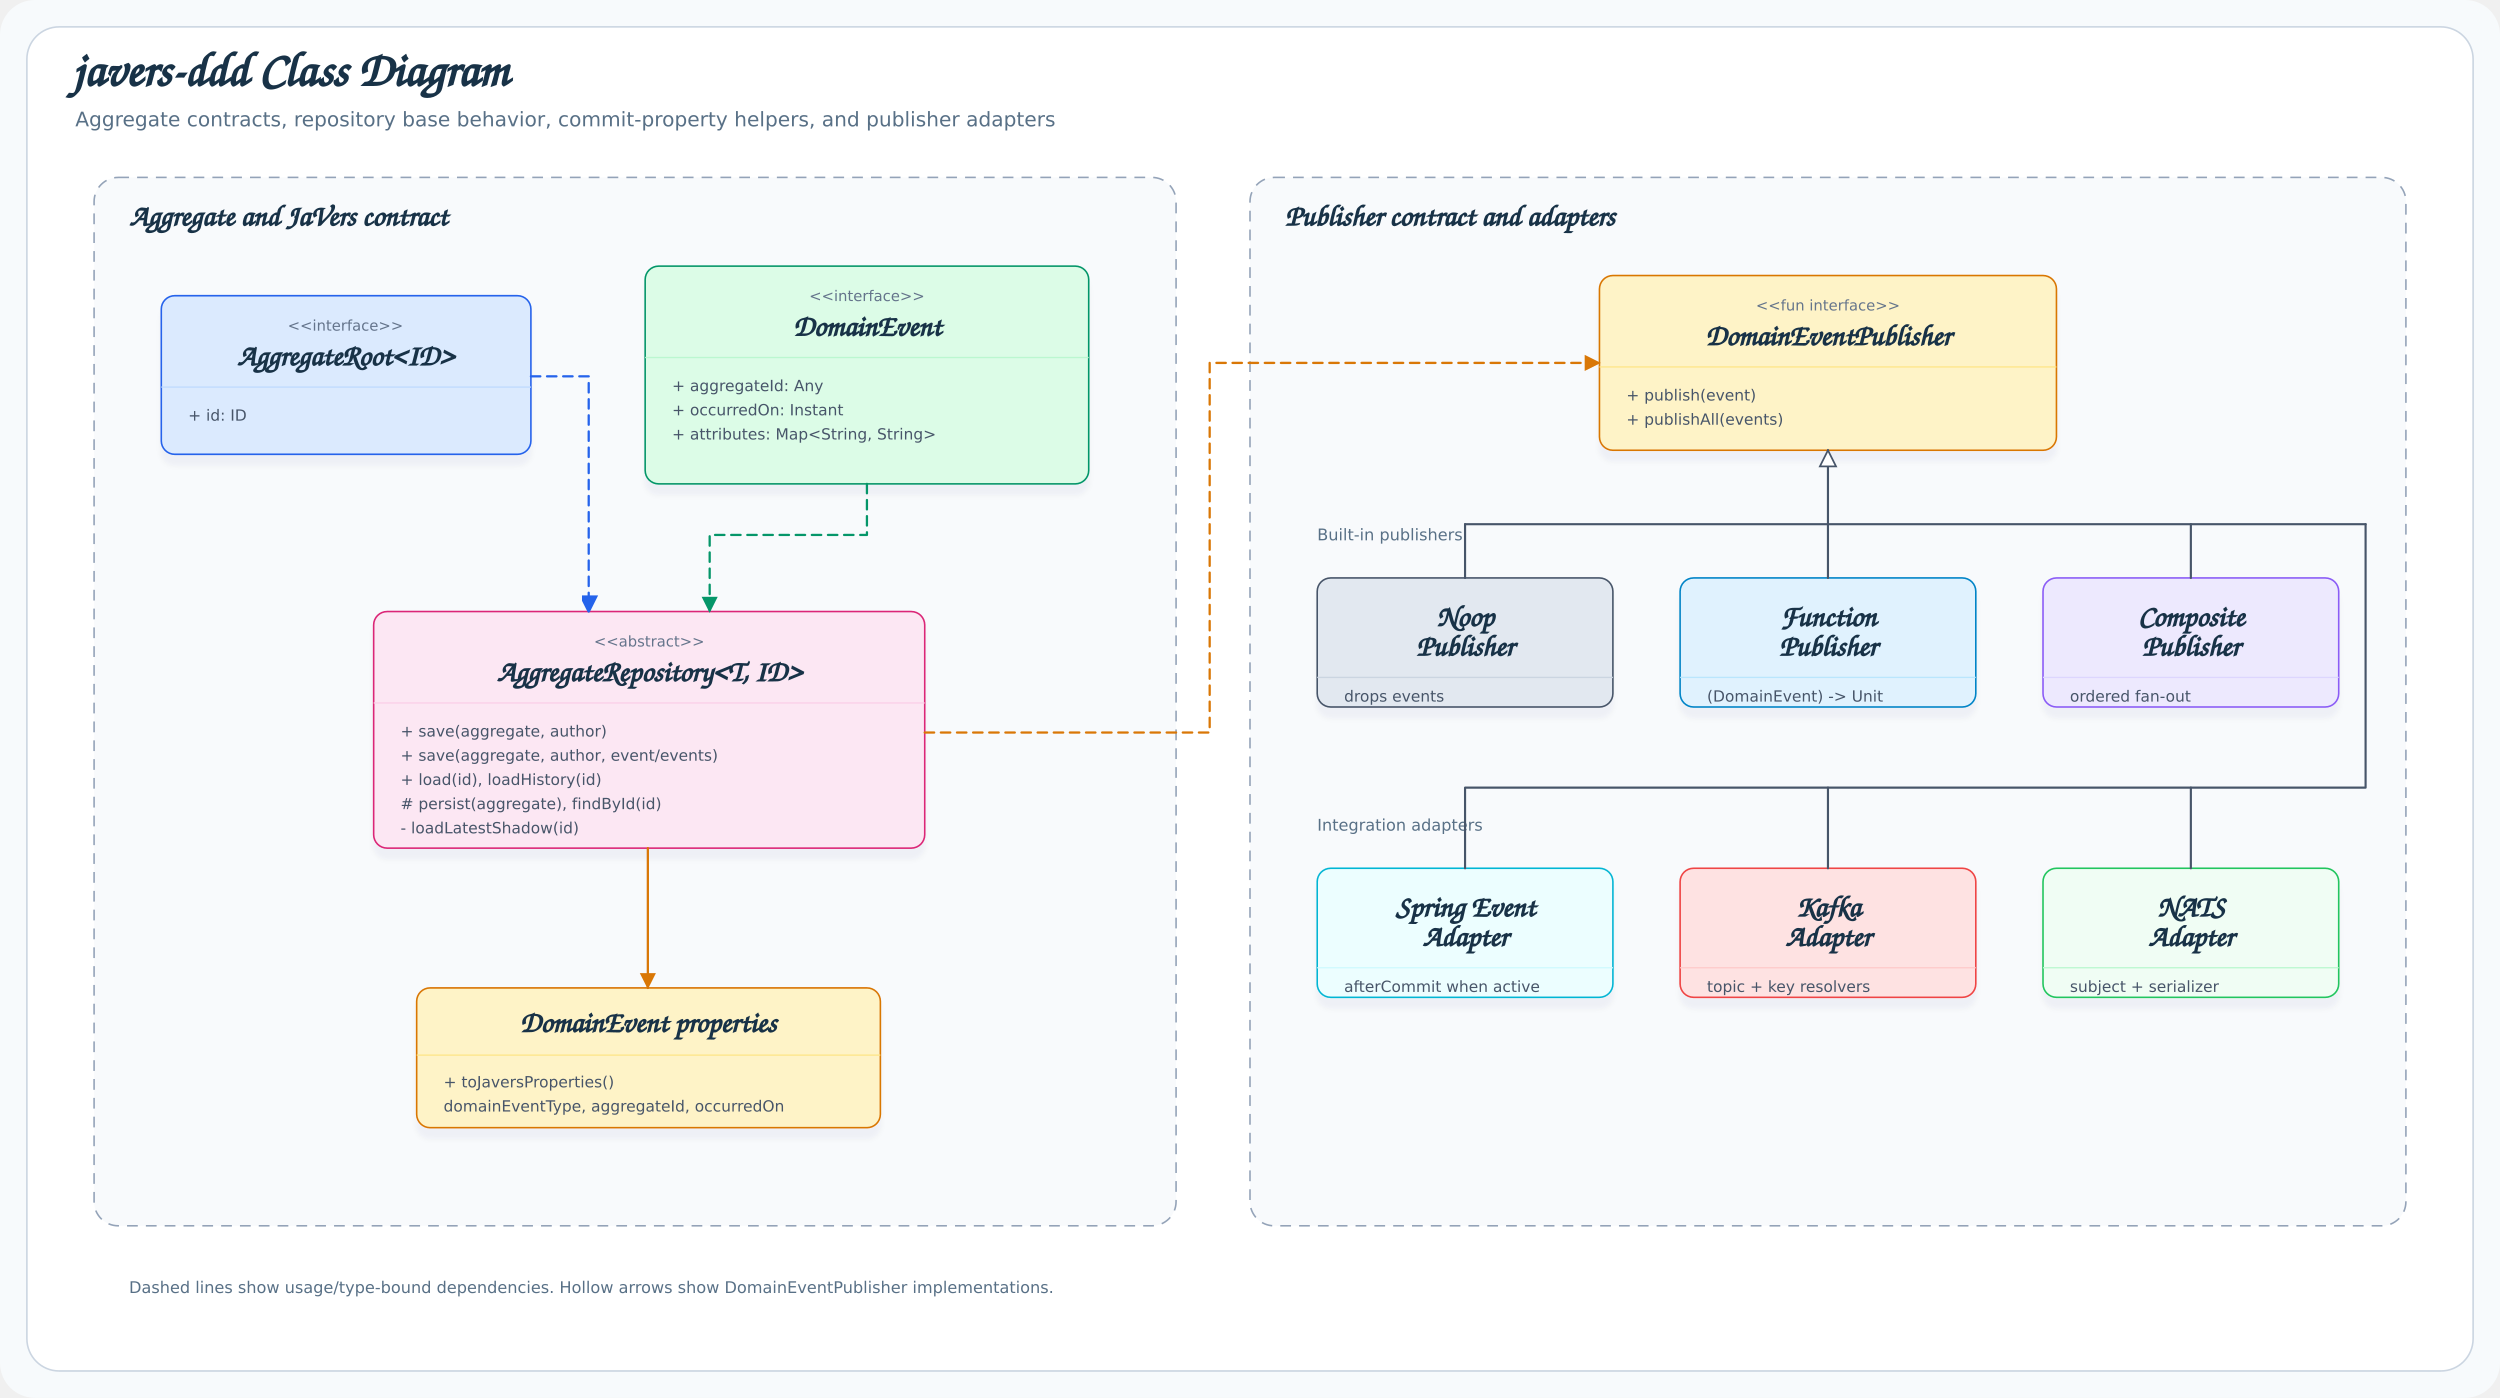
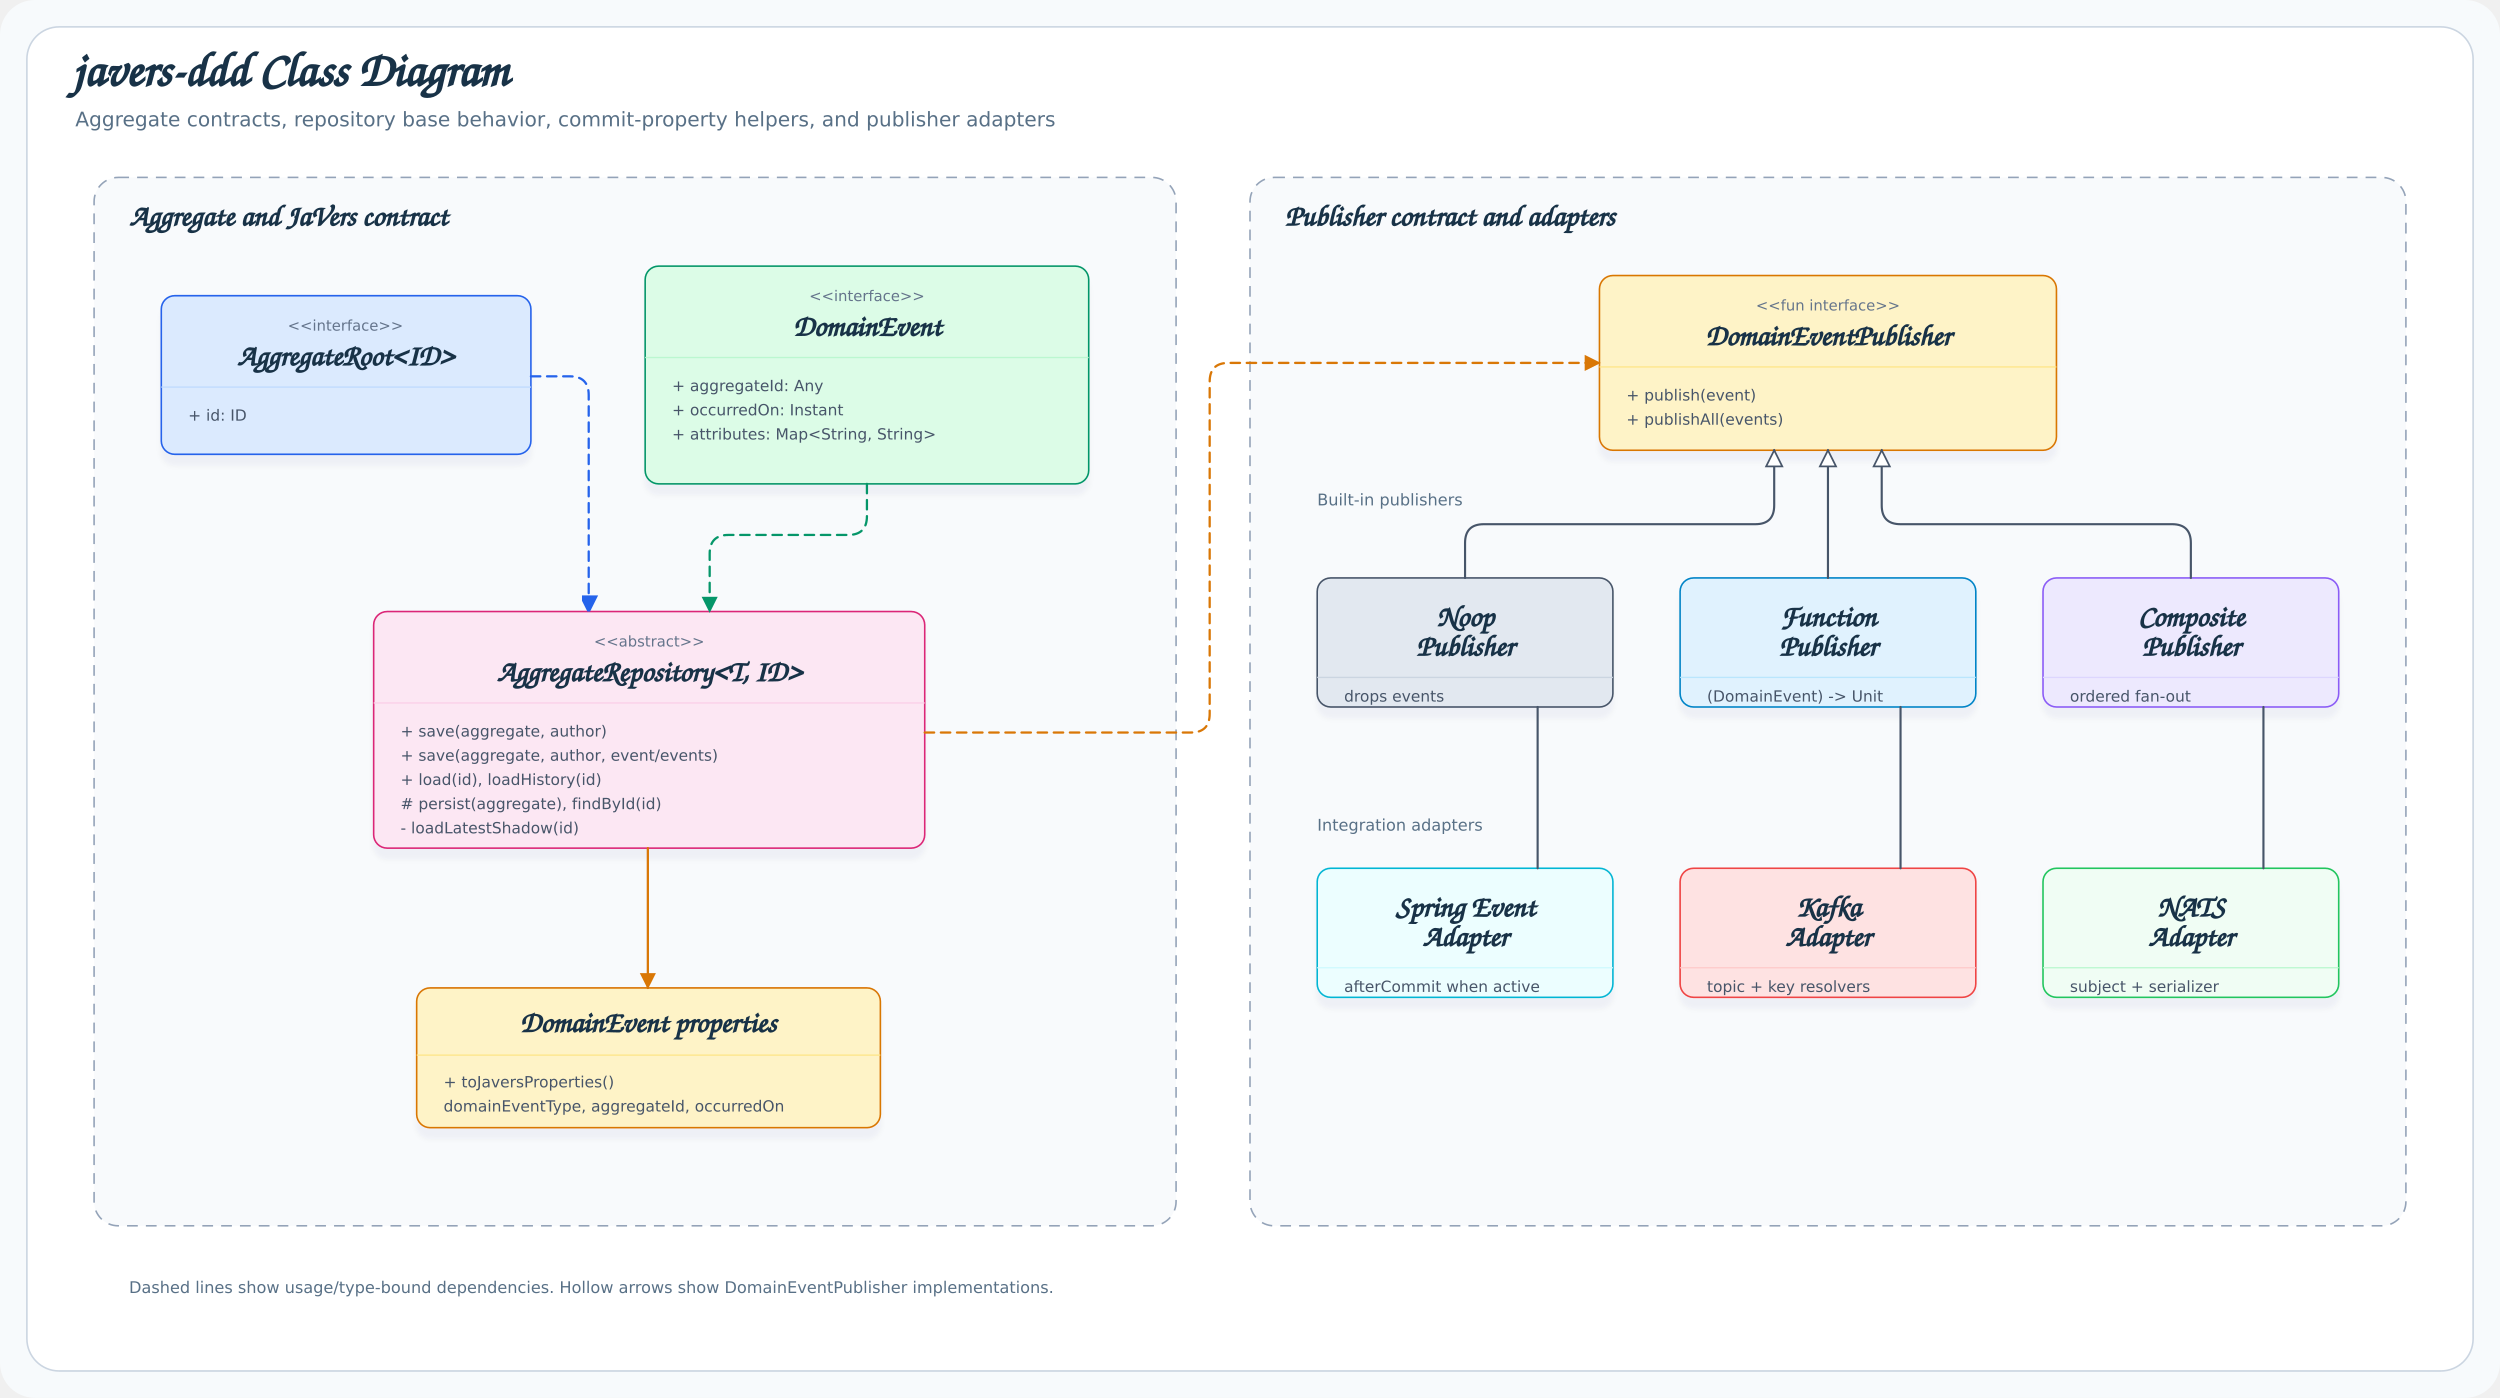
<svg xmlns="http://www.w3.org/2000/svg" width="1860" height="1040" viewBox="0 0 1860 1040" role="img" aria-label="javers-ddd class diagram">
  <defs>
    <filter id="softShadow" x="-20%" y="-20%" width="140%" height="140%">
      <feDropShadow dx="0" dy="8" stdDeviation="2" flood-color="#334155" flood-opacity="0.04" />
    </filter>
    <marker id="arrowInherit" markerUnits="userSpaceOnUse" markerWidth="14" markerHeight="14" refX="13" refY="7" orient="auto">
-       <path d="M 13 7 L 1 1 L 1 13 Z" fill="#ffffff" stroke="#475569" stroke-width="1.3" />
+       <path d="M 13 7 L 1 1 L 1 13 Z" fill="#ffffff" stroke="#475569" stroke-width="1.3" stroke-dasharray="none" style="stroke-dasharray:none" />
    </marker>
    <marker id="arrowUse" markerUnits="userSpaceOnUse" markerWidth="12" markerHeight="12" refX="12" refY="7" orient="auto">
-       <path d="M 0 0 L 14 7 L 0 14 Z" fill="#2563eb" />
+       <path d="M 0 0 L 14 7 L 0 14 Z" fill="#2563eb" stroke-dasharray="none" style="stroke-dasharray:none" />
    </marker>
    <style>
.title{font-family:'Architects Daughter','Comic Sans MS',cursive;font-size:36px;fill:#183247;font-weight:700}
.subtitle{font-family:'Comic Mono','Comic Sans MS','DejaVu Sans',sans-serif;font-size:15px;fill:#587086}
.lane{font-family:'Architects Daughter','Comic Sans MS',cursive;font-size:22px;fill:#183247;font-weight:700}
.className{font-family:'Architects Daughter','Comic Sans MS',cursive;font-size:22px;fill:#183247;font-weight:700}
.stereo{font-family:'Comic Mono','Comic Sans MS','DejaVu Sans',sans-serif;font-size:11px;fill:#64748b}
.member{font-family:'Comic Mono','Comic Sans MS','DejaVu Sans',sans-serif;font-size:11.5px;fill:#475569}
.small{font-family:'Comic Mono','Comic Sans MS','DejaVu Sans',sans-serif;font-size:12px;fill:#587086}
</style>
    <marker id="arrow059669" markerUnits="userSpaceOnUse" markerWidth="12" markerHeight="12" refX="11" refY="6" orient="auto">
-       <path d="M 0 0 L 12 6 L 0 12 Z" fill="#059669" stroke-dasharray="none" />
+       <path d="M 0 0 L 12 6 L 0 12 Z" fill="#059669" stroke-dasharray="none" style="stroke-dasharray:none" />
    </marker>
    <marker id="arrowD97706" markerUnits="userSpaceOnUse" markerWidth="12" markerHeight="12" refX="11" refY="6" orient="auto">
-       <path d="M 0 0 L 12 6 L 0 12 Z" fill="#d97706" stroke-dasharray="none" />
-     </marker>
-     <marker id="arrowD97706" markerUnits="userSpaceOnUse" markerWidth="12" markerHeight="12" refX="11" refY="6" orient="auto">
-       <path d="M 0 0 L 12 6 L 0 12 Z" fill="#d97706" stroke-dasharray="none" />
+       <path d="M 0 0 L 12 6 L 0 12 Z" fill="#d97706" stroke-dasharray="none" style="stroke-dasharray:none" />
    </marker>
  </defs>
  <rect x="0" y="0" width="1860" height="1040" rx="26" fill="#f7fafc" />
  <rect x="20" y="20" width="1820" height="1000" rx="24" fill="#ffffff" stroke="#cbd5e1" stroke-width="1.2" />
  <text class="title" x="54" y="64">javers-ddd Class Diagram</text>
  <text class="subtitle" x="56" y="94">Aggregate contracts, repository base behavior, commit-property helpers, and publisher adapters</text>
  <rect x="70" y="132" width="805" height="780" rx="18" fill="#f8fafc" stroke="#94a3b8" stroke-width="1.2" stroke-dasharray="8 6" />
  <text class="lane" x="96" y="168">Aggregate and JaVers contract</text>
  <rect x="120" y="220" width="275" height="118" rx="10" fill="#dbeafe" stroke="#2563eb" stroke-width="1.2" filter="url(#softShadow)" />
  <text class="stereo" x="257" y="246" text-anchor="middle">&lt;&lt;interface&gt;&gt;</text>
  <text class="className" x="257" y="272" text-anchor="middle">AggregateRoot&lt;ID&gt;</text>
  <path d="M 120,288 H395" stroke="#bfdbfe" stroke-width="1" />
  <text class="member" x="140" y="313">+ id: ID</text>
  <rect x="480" y="198" width="330" height="162" rx="10" fill="#dcfce7" stroke="#059669" stroke-width="1.2" filter="url(#softShadow)" />
  <text class="stereo" x="645" y="224" text-anchor="middle">&lt;&lt;interface&gt;&gt;</text>
  <text class="className" x="645" y="250" text-anchor="middle">DomainEvent</text>
  <path d="M 480,266 H810" stroke="#bbf7d0" stroke-width="1" />
  <text class="member" x="500" y="291">+ aggregateId: Any</text>
  <text class="member" x="500" y="309">+ occurredOn: Instant</text>
  <text class="member" x="500" y="327">+ attributes: Map&lt;String, String&gt;</text>
  <rect x="278" y="455" width="410" height="176" rx="10" fill="#fce7f3" stroke="#db2777" stroke-width="1.2" filter="url(#softShadow)" />
  <text class="stereo" x="483" y="481" text-anchor="middle">&lt;&lt;abstract&gt;&gt;</text>
  <text class="className" x="483" y="507" text-anchor="middle">AggregateRepository&lt;T, ID&gt;</text>
  <path d="M 278,523 H688" stroke="#fbcfe8" stroke-width="1" />
  <text class="member" x="298" y="548">+ save(aggregate, author)</text>
  <text class="member" x="298" y="566">+ save(aggregate, author, event/events)</text>
  <text class="member" x="298" y="584">+ load(id), loadHistory(id)</text>
  <text class="member" x="298" y="602"># persist(aggregate), findById(id)</text>
  <text class="member" x="298" y="620">- loadLatestShadow(id)</text>
  <rect x="310" y="735" width="345" height="104" rx="10" fill="#fef3c7" stroke="#d97706" stroke-width="1.2" filter="url(#softShadow)" />
  <text class="className" x="482" y="768" text-anchor="middle">DomainEvent properties</text>
  <path d="M 310,785 H655" stroke="#fde68a" stroke-width="1" />
  <text class="member" x="330" y="809">+ toJaversProperties()</text>
  <text class="member" x="330" y="827">domainEventType, aggregateId, occurredOn</text>
  <rect x="930" y="132" width="860" height="780" rx="18" fill="#f8fafc" stroke="#94a3b8" stroke-width="1.2" stroke-dasharray="8 6" />
  <text class="lane" x="956" y="168">Publisher contract and adapters</text>
  <rect x="1190" y="205" width="340" height="130" rx="10" fill="#fef3c7" stroke="#d97706" stroke-width="1.2" filter="url(#softShadow)" />
  <text class="stereo" x="1360" y="231" text-anchor="middle">&lt;&lt;fun interface&gt;&gt;</text>
  <text class="className" x="1360" y="257" text-anchor="middle">DomainEventPublisher</text>
  <path d="M 1190,273 H1530" stroke="#fde68a" stroke-width="1" />
  <text class="member" x="1210" y="298">+ publish(event)</text>
  <text class="member" x="1210" y="316">+ publishAll(events)</text>
-   <text class="small" x="980" y="402">Built-in publishers</text>
+   <text class="small" x="980" y="376">Built-in publishers</text>
  <rect x="980" y="430" width="220" height="96" rx="10" fill="#e2e8f0" stroke="#475569" stroke-width="1.2" filter="url(#softShadow)" />
  <text class="className" x="1090" y="466" text-anchor="middle">Noop</text>
  <text class="className" x="1090" y="488" text-anchor="middle">Publisher</text>
  <path d="M 980,504 H1200" stroke="#cbd5e1" stroke-width="1" />
  <text class="member" x="1000" y="522">drops events</text>
  <rect x="1250" y="430" width="220" height="96" rx="10" fill="#e0f2fe" stroke="#0284c7" stroke-width="1.2" filter="url(#softShadow)" />
  <text class="className" x="1360" y="466" text-anchor="middle">Function</text>
  <text class="className" x="1360" y="488" text-anchor="middle">Publisher</text>
  <path d="M 1250,504 H1470" stroke="#bae6fd" stroke-width="1" />
  <text class="member" x="1270" y="522">(DomainEvent) -&gt; Unit</text>
  <rect x="1520" y="430" width="220" height="96" rx="10" fill="#ede9fe" stroke="#8b5cf6" stroke-width="1.2" filter="url(#softShadow)" />
  <text class="className" x="1630" y="466" text-anchor="middle">Composite</text>
  <text class="className" x="1630" y="488" text-anchor="middle">Publisher</text>
  <path d="M 1520,504 H1740" stroke="#ddd6fe" stroke-width="1" />
  <text class="member" x="1540" y="522">ordered fan-out</text>
  <text class="small" x="980" y="618">Integration adapters</text>
  <rect x="980" y="646" width="220" height="96" rx="10" fill="#ecfeff" stroke="#06b6d4" stroke-width="1.2" filter="url(#softShadow)" />
  <text class="className" x="1090" y="682" text-anchor="middle">Spring Event</text>
  <text class="className" x="1090" y="704" text-anchor="middle">Adapter</text>
  <path d="M 980,720 H1200" stroke="#cffafe" stroke-width="1" />
  <text class="member" x="1000" y="738">afterCommit when active</text>
  <rect x="1250" y="646" width="220" height="96" rx="10" fill="#fee2e2" stroke="#ef4444" stroke-width="1.2" filter="url(#softShadow)" />
  <text class="className" x="1360" y="682" text-anchor="middle">Kafka</text>
  <text class="className" x="1360" y="704" text-anchor="middle">Adapter</text>
  <path d="M 1250,720 H1470" stroke="#fecaca" stroke-width="1" />
  <text class="member" x="1270" y="738">topic + key resolvers</text>
  <rect x="1520" y="646" width="220" height="96" rx="10" fill="#f0fdf4" stroke="#22c55e" stroke-width="1.2" filter="url(#softShadow)" />
  <text class="className" x="1630" y="682" text-anchor="middle">NATS</text>
  <text class="className" x="1630" y="704" text-anchor="middle">Adapter</text>
  <path d="M 1520,720 H1740" stroke="#bbf7d0" stroke-width="1" />
  <text class="member" x="1540" y="738">subject + serializer</text>
-   <path d="M 395,280 L 438,280 L 438,455" fill="none" stroke="#2563eb" stroke-width="1.7" stroke-linecap="round" stroke-linejoin="round" stroke-dasharray="7 5" marker-end="url(#arrowUse)" />
-   <path d="M 645,360 L 645,398 L 528,398 L 528,455" fill="none" stroke="#059669" stroke-width="1.7" stroke-linecap="round" stroke-linejoin="round" stroke-dasharray="7 5" marker-end="url(#arrow059669)" />
+   <path d="M 395,280 L 424,280 Q 438,280 438,294 L 438,455" fill="none" stroke="#2563eb" stroke-width="1.7" stroke-linecap="round" stroke-linejoin="round" stroke-dasharray="7 5" marker-end="url(#arrowUse)" />
+   <path d="M 645,360 L 645,384 Q 645,398 631,398 L 542,398 Q 528,398 528,412 L 528,455" fill="none" stroke="#059669" stroke-width="1.7" stroke-linecap="round" stroke-linejoin="round" stroke-dasharray="7 5" marker-end="url(#arrow059669)" />
  <path d="M 482,631 L 482,735" fill="none" stroke="#d97706" stroke-width="1.7" stroke-linecap="round" stroke-linejoin="round" marker-end="url(#arrowD97706)" />
-   <path d="M 688,545 L 900,545 L 900,270 L 1190,270" fill="none" stroke="#d97706" stroke-width="1.7" stroke-linecap="round" stroke-linejoin="round" stroke-dasharray="7 5" marker-end="url(#arrowD97706)" />
-   <path d="M 1090,390 L 1760,390" fill="none" stroke="#475569" stroke-width="1.6" stroke-linecap="round" stroke-linejoin="round" />
-   <path d="M 1360,390 L 1360,335" fill="none" stroke="#475569" stroke-width="1.6" stroke-linecap="round" stroke-linejoin="round" marker-end="url(#arrowInherit)" />
-   <path d="M 1090,430 L 1090,390" fill="none" stroke="#475569" stroke-width="1.6" stroke-linecap="round" stroke-linejoin="round" />
-   <path d="M 1360,430 L 1360,390" fill="none" stroke="#475569" stroke-width="1.6" stroke-linecap="round" stroke-linejoin="round" />
-   <path d="M 1630,430 L 1630,390" fill="none" stroke="#475569" stroke-width="1.6" stroke-linecap="round" stroke-linejoin="round" />
-   <path d="M 1090,646 L 1090,586 L 1760,586 L 1760,390" fill="none" stroke="#475569" stroke-width="1.6" stroke-linecap="round" stroke-linejoin="round" />
-   <path d="M 1360,646 L 1360,586" fill="none" stroke="#475569" stroke-width="1.6" stroke-linecap="round" stroke-linejoin="round" />
-   <path d="M 1630,646 L 1630,586" fill="none" stroke="#475569" stroke-width="1.6" stroke-linecap="round" stroke-linejoin="round" />
+   <path d="M 688,545 L 886,545 Q 900,545 900,531 L 900,284 Q 900,270 914,270 L 1190,270" fill="none" stroke="#d97706" stroke-width="1.7" stroke-linecap="round" stroke-linejoin="round" stroke-dasharray="7 5" marker-end="url(#arrowD97706)" />
+   <path d="M 1090,430 L 1090,404 Q 1090,390 1104,390 L 1306,390 Q 1320,390 1320,376 L 1320,335" fill="none" stroke="#475569" stroke-width="1.6" stroke-linecap="round" stroke-linejoin="round" marker-end="url(#arrowInherit)" />
+   <path d="M 1360,430 L 1360,335" fill="none" stroke="#475569" stroke-width="1.6" stroke-linecap="round" stroke-linejoin="round" marker-end="url(#arrowInherit)" />
+   <path d="M 1630,430 L 1630,404 Q 1630,390 1616,390 L 1414,390 Q 1400,390 1400,376 L 1400,335" fill="none" stroke="#475569" stroke-width="1.6" stroke-linecap="round" stroke-linejoin="round" marker-end="url(#arrowInherit)" />
+   <path d="M 1144,646 L 1144,526" fill="none" stroke="#475569" stroke-width="1.6" stroke-linecap="round" stroke-linejoin="round" />
+   <path d="M 1414,646 L 1414,526" fill="none" stroke="#475569" stroke-width="1.6" stroke-linecap="round" stroke-linejoin="round" />
+   <path d="M 1684,646 L 1684,526" fill="none" stroke="#475569" stroke-width="1.6" stroke-linecap="round" stroke-linejoin="round" />
  <text class="small" x="96" y="962">Dashed lines show usage/type-bound dependencies. Hollow arrows show DomainEventPublisher implementations.</text>
</svg>
